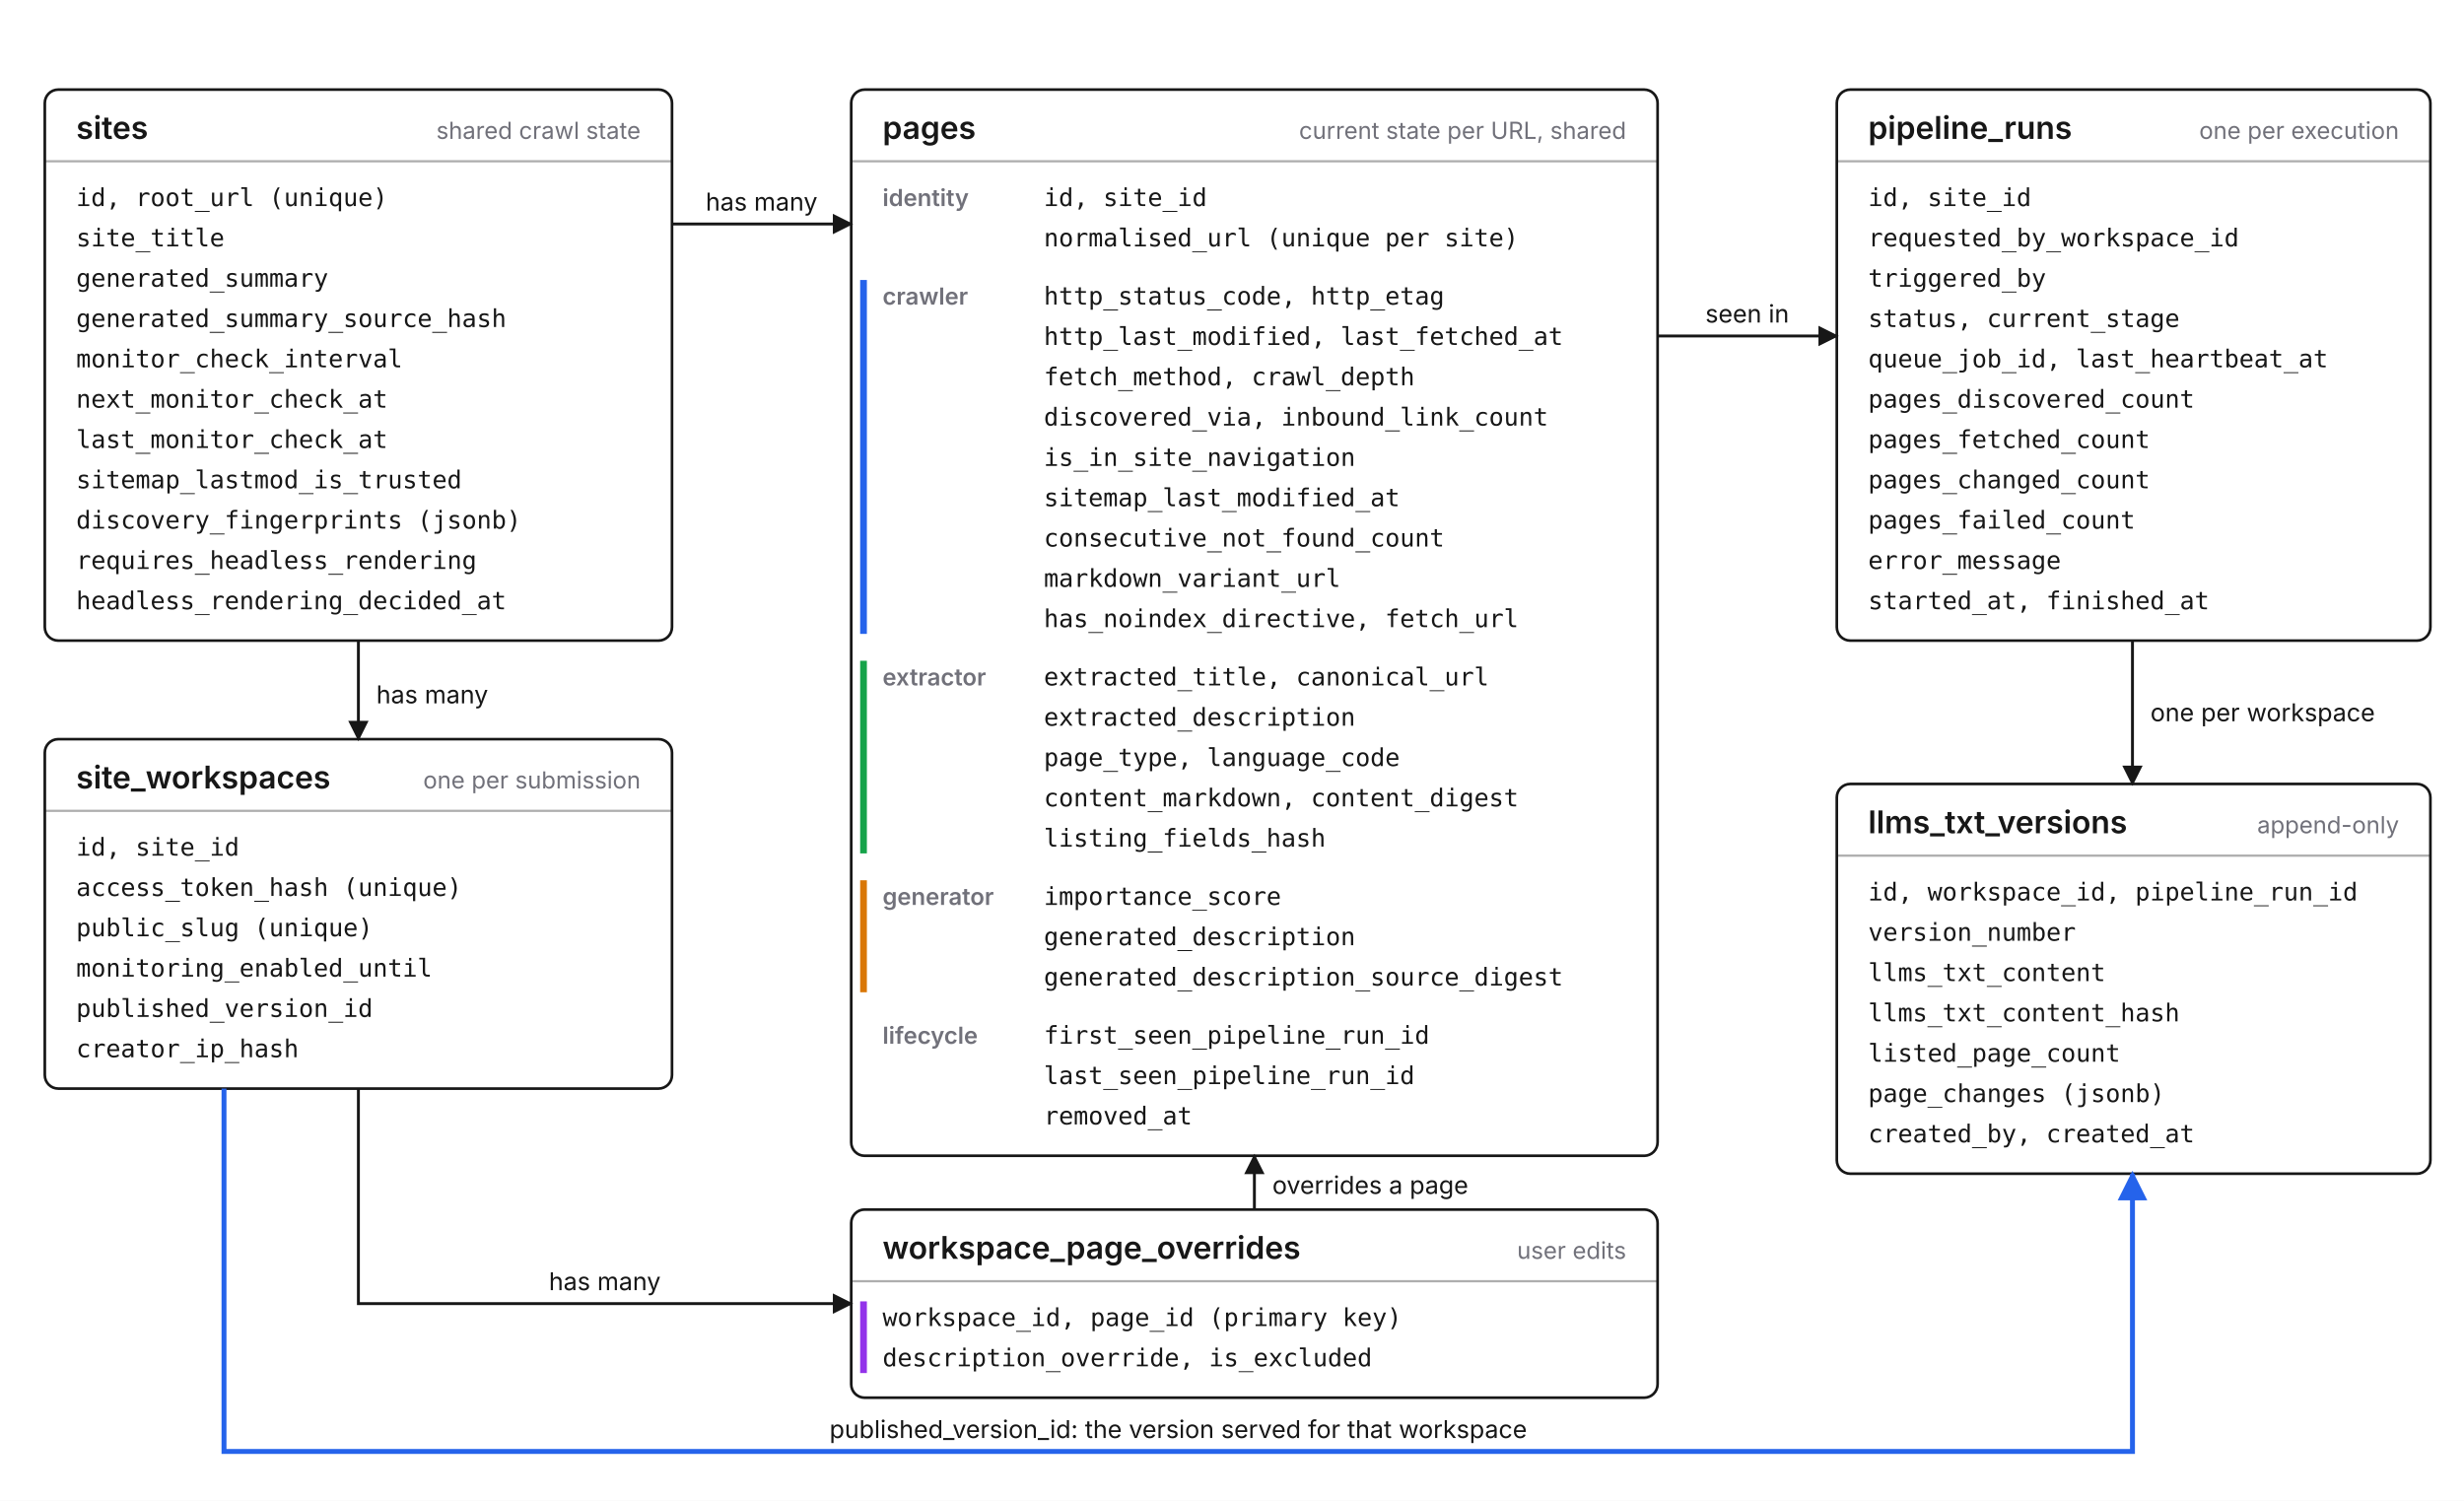
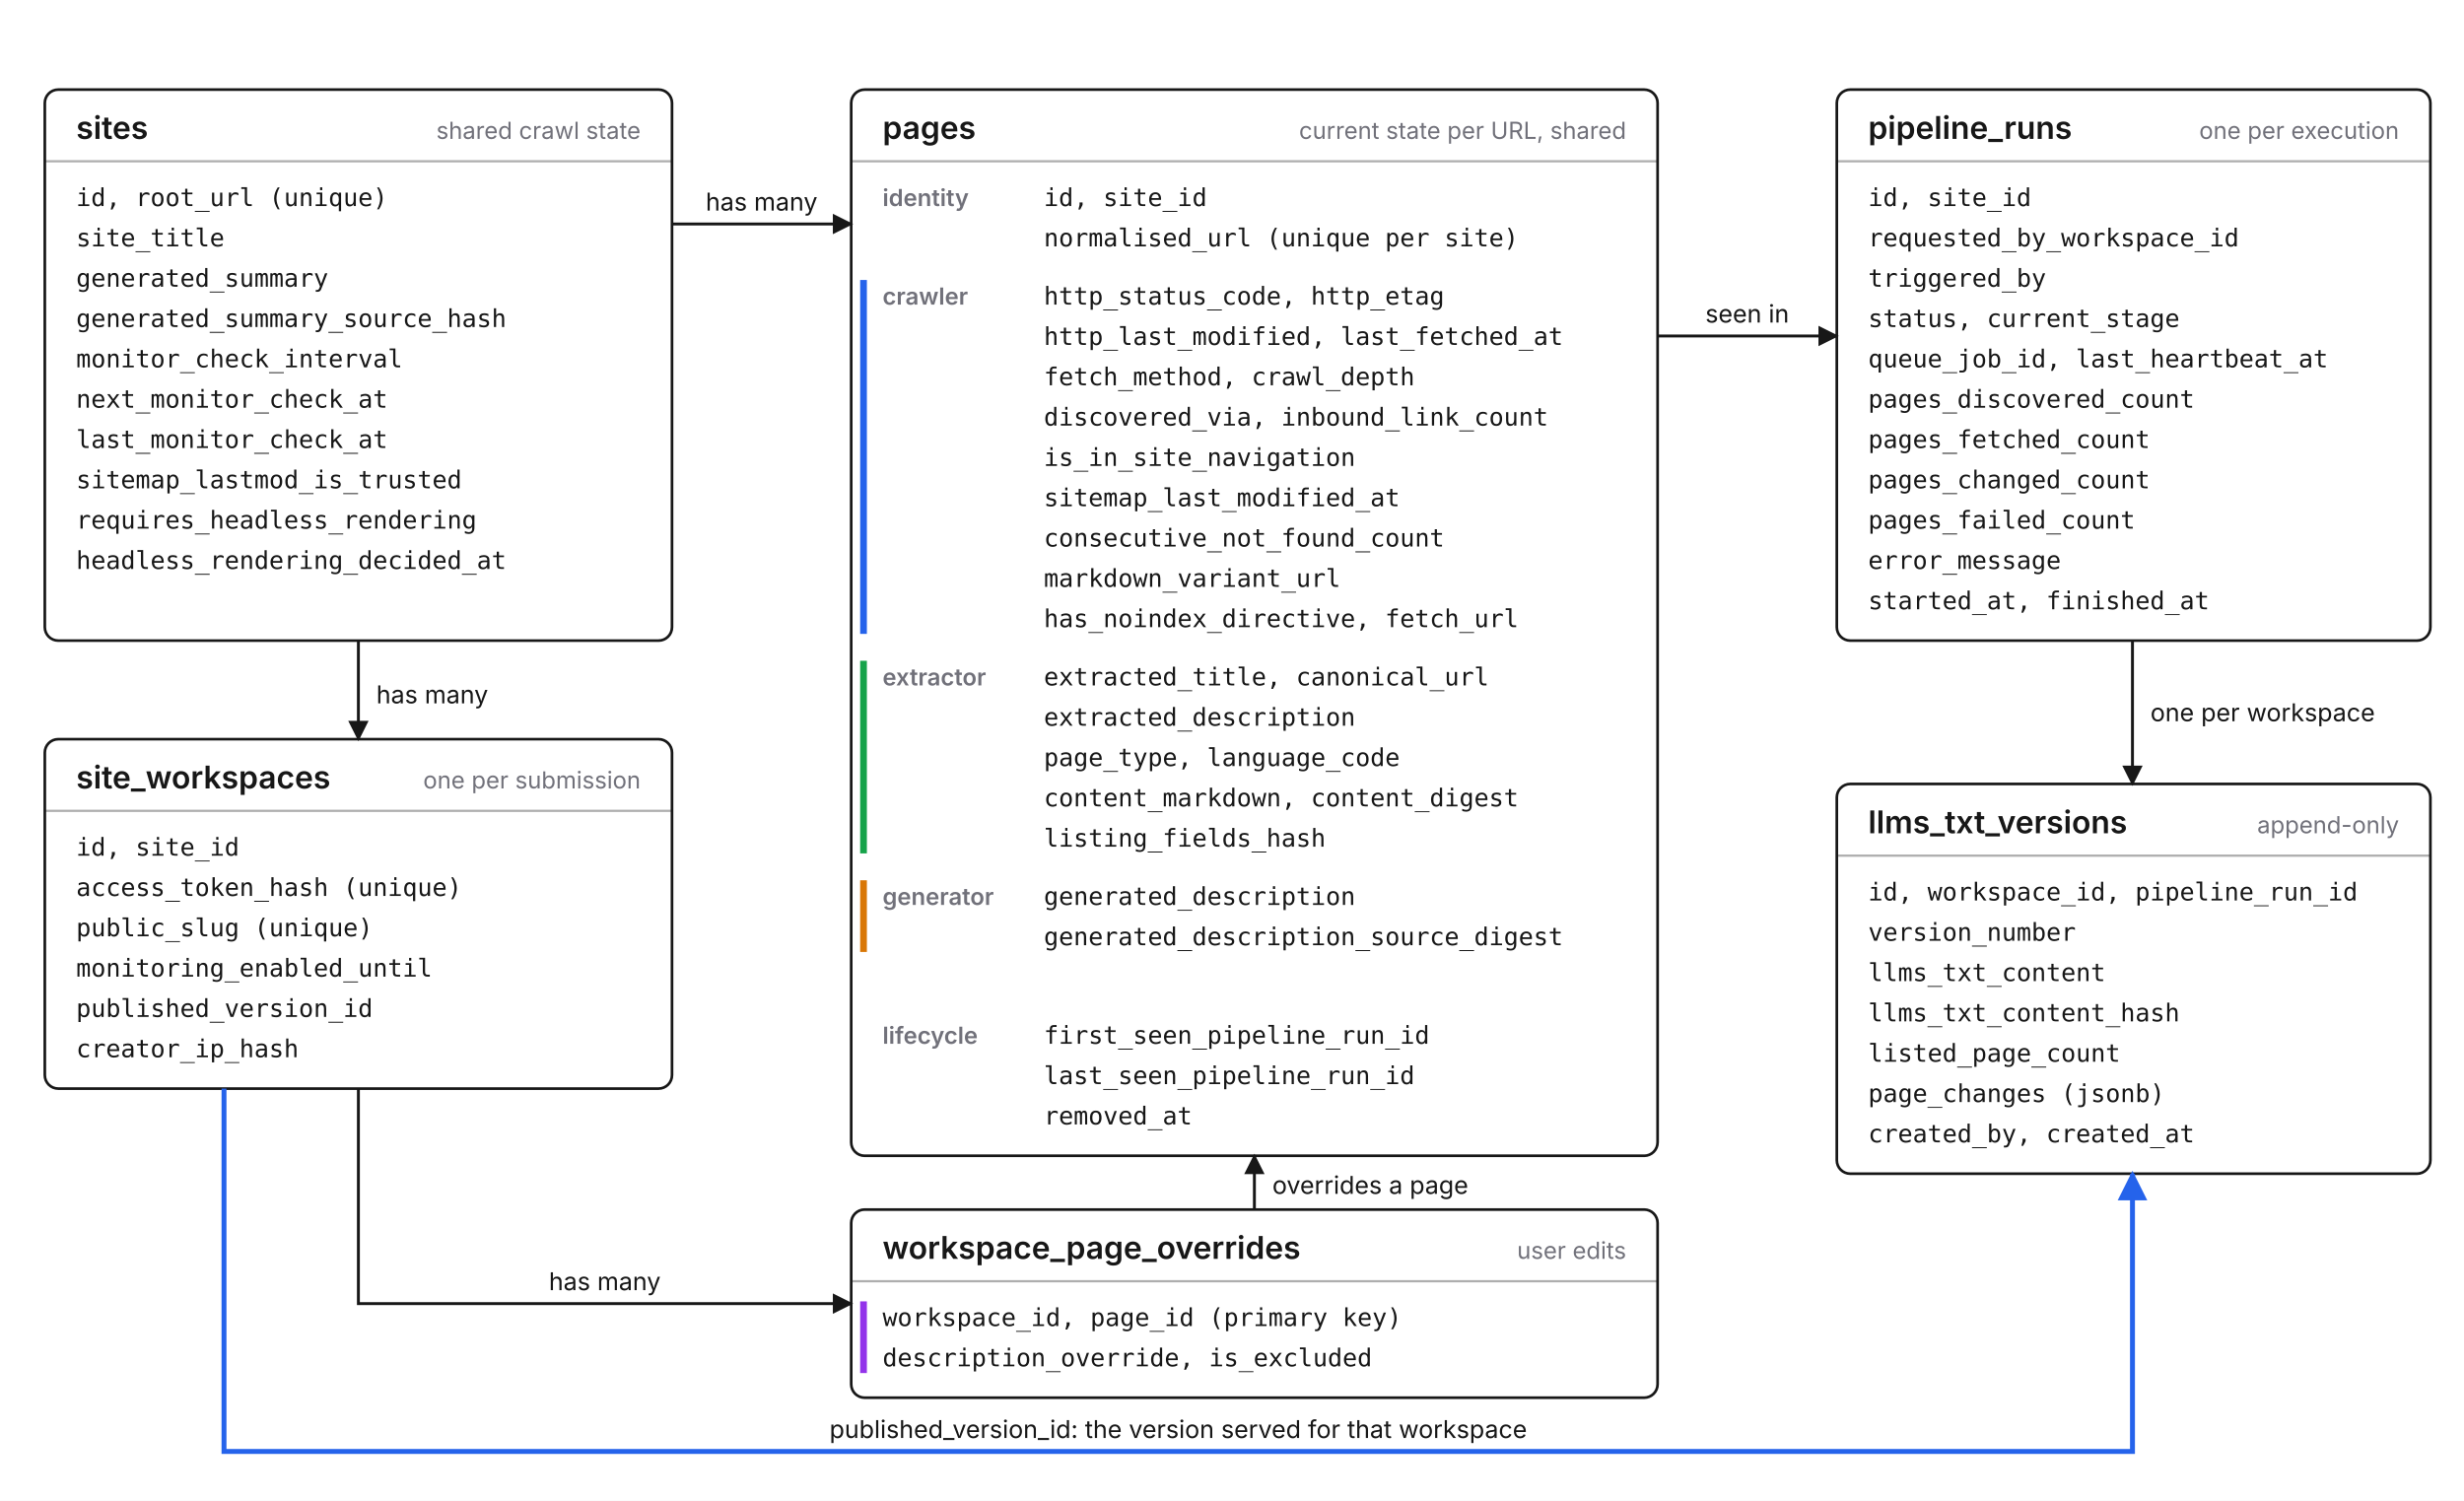
<svg xmlns="http://www.w3.org/2000/svg" width="1100" height="670" style="color:#171717;font-family:system-ui,-apple-system,'Segoe UI',sans-serif" viewBox="0 0 1100 670" role="img" aria-label="Six tables. A site has many pages and many workspaces. Crawl state lives on sites and pages and is shared; each workspace has its own access token, page overrides and published llms.txt version.">
  <style>
.b { fill: #fff; stroke: currentColor; stroke-width: 1.2; }
.sep { stroke: currentColor; stroke-width: 1; opacity: .35; }
.ln { fill: none; stroke: currentColor; stroke-width: 1.3; }
.ptr { fill: none; stroke: #2563eb; stroke-width: 2.2; }
.t { fill: currentColor; font-size: 14px; font-weight: 600; }
.n { fill: #71717a; font-size: 10.5px; }
.g { fill: #71717a; font-size: 10.5px; font-weight: 600; }
.f { fill: currentColor; font-size: 11px; font-family: ui-monospace, monospace; }
.l { fill: currentColor; font-size: 11px; }
.c1 { fill: #2563eb; }
.c2 { fill: #16a34a; }
.c3 { fill: #d97706; }
.c4 { fill: #9333ea; }
</style>
  <rect x="0" y="0" width="1100" height="670" fill="#ffffff" />
  <defs>
    <marker id="ar" viewBox="0 0 10 10" refX="9" refY="5" markerWidth="7" markerHeight="7" orient="auto-start-reverse">
      <path d="M0 0 L10 5 L0 10 z" fill="currentColor" />
    </marker>
    <marker id="arp" viewBox="0 0 10 10" refX="9" refY="5" markerWidth="6" markerHeight="6" orient="auto-start-reverse">
      <path d="M0 0 L10 5 L0 10 z" fill="#2563eb" />
    </marker>
  </defs>
  <rect class="b" x="20" y="40" width="280" height="246" rx="6" />
  <text class="t" x="34" y="62">sites</text>
  <text class="n" x="286" y="62" text-anchor="end">shared crawl state</text>
  <line class="sep" x1="20" y1="72" x2="300" y2="72" />
  <text class="f" x="34" y="92">id, root_url (unique)</text>
  <text class="f" x="34" y="110">site_title</text>
  <text class="f" x="34" y="128">generated_summary</text>
  <text class="f" x="34" y="146">generated_summary_source_hash</text>
  <text class="f" x="34" y="164">monitor_check_interval</text>
  <text class="f" x="34" y="182">next_monitor_check_at</text>
  <text class="f" x="34" y="200">last_monitor_check_at</text>
  <text class="f" x="34" y="218">sitemap_lastmod_is_trusted</text>
-   <text class="f" x="34" y="236">discovery_fingerprints (jsonb)</text>
-   <text class="f" x="34" y="254">requires_headless_rendering</text>
-   <text class="f" x="34" y="272">headless_rendering_decided_at</text>
+   <text class="f" x="34" y="236">requires_headless_rendering</text>
+   <text class="f" x="34" y="254">headless_rendering_decided_at</text>
  <rect class="b" x="20" y="330" width="280" height="156" rx="6" />
  <text class="t" x="34" y="352">site_workspaces</text>
  <text class="n" x="286" y="352" text-anchor="end">one per submission</text>
  <line class="sep" x1="20" y1="362" x2="300" y2="362" />
  <text class="f" x="34" y="382">id, site_id</text>
  <text class="f" x="34" y="400">access_token_hash (unique)</text>
  <text class="f" x="34" y="418">public_slug (unique)</text>
  <text class="f" x="34" y="436">monitoring_enabled_until</text>
  <text class="f" x="34" y="454">published_version_id</text>
  <text class="f" x="34" y="472">creator_ip_hash</text>
  <rect class="b" x="380" y="40" width="360" height="476" rx="6" />
  <text class="t" x="394" y="62">pages</text>
  <text class="n" x="726" y="62" text-anchor="end">current state per URL, shared</text>
  <line class="sep" x1="380" y1="72" x2="740" y2="72" />
  <text class="g" x="394" y="92">identity</text>
  <text class="f" x="466" y="92">id, site_id</text>
  <text class="f" x="466" y="110">normalised_url (unique per site)</text>
  <rect class="c1" x="384" y="125" width="3" height="158" />
  <text class="g" x="394" y="136">crawler</text>
  <text class="f" x="466" y="136">http_status_code, http_etag</text>
  <text class="f" x="466" y="154">http_last_modified, last_fetched_at</text>
  <text class="f" x="466" y="172">fetch_method, crawl_depth</text>
  <text class="f" x="466" y="190">discovered_via, inbound_link_count</text>
  <text class="f" x="466" y="208">is_in_site_navigation</text>
  <text class="f" x="466" y="226">sitemap_last_modified_at</text>
  <text class="f" x="466" y="244">consecutive_not_found_count</text>
  <text class="f" x="466" y="262">markdown_variant_url</text>
  <text class="f" x="466" y="280">has_noindex_directive, fetch_url</text>
  <rect class="c2" x="384" y="295" width="3" height="86" />
  <text class="g" x="394" y="306">extractor</text>
  <text class="f" x="466" y="306">extracted_title, canonical_url</text>
  <text class="f" x="466" y="324">extracted_description</text>
  <text class="f" x="466" y="342">page_type, language_code</text>
  <text class="f" x="466" y="360">content_markdown, content_digest</text>
  <text class="f" x="466" y="378">listing_fields_hash</text>
-   <rect class="c3" x="384" y="393" width="3" height="50" />
+   <rect class="c3" x="384" y="393" width="3" height="32" />
  <text class="g" x="394" y="404">generator</text>
-   <text class="f" x="466" y="404">importance_score</text>
-   <text class="f" x="466" y="422">generated_description</text>
-   <text class="f" x="466" y="440">generated_description_source_digest</text>
+   <text class="f" x="466" y="404">generated_description</text>
+   <text class="f" x="466" y="422">generated_description_source_digest</text>
  <text class="g" x="394" y="466">lifecycle</text>
  <text class="f" x="466" y="466">first_seen_pipeline_run_id</text>
  <text class="f" x="466" y="484">last_seen_pipeline_run_id</text>
  <text class="f" x="466" y="502">removed_at</text>
  <rect class="b" x="380" y="540" width="360" height="84" rx="6" />
  <rect class="c4" x="384" y="581" width="3" height="32" />
  <text class="t" x="394" y="562">workspace_page_overrides</text>
  <text class="n" x="726" y="562" text-anchor="end">user edits</text>
  <line class="sep" x1="380" y1="572" x2="740" y2="572" />
  <text class="f" x="394" y="592">workspace_id, page_id (primary key)</text>
  <text class="f" x="394" y="610">description_override, is_excluded</text>
  <rect class="b" x="820" y="40" width="265" height="246" rx="6" />
  <text class="t" x="834" y="62">pipeline_runs</text>
  <text class="n" x="1071" y="62" text-anchor="end">one per execution</text>
  <line class="sep" x1="820" y1="72" x2="1085" y2="72" />
  <text class="f" x="834" y="92">id, site_id</text>
  <text class="f" x="834" y="110">requested_by_workspace_id</text>
  <text class="f" x="834" y="128">triggered_by</text>
  <text class="f" x="834" y="146">status, current_stage</text>
  <text class="f" x="834" y="164">queue_job_id, last_heartbeat_at</text>
  <text class="f" x="834" y="182">pages_discovered_count</text>
  <text class="f" x="834" y="200">pages_fetched_count</text>
  <text class="f" x="834" y="218">pages_changed_count</text>
  <text class="f" x="834" y="236">pages_failed_count</text>
  <text class="f" x="834" y="254">error_message</text>
  <text class="f" x="834" y="272">started_at, finished_at</text>
  <rect class="b" x="820" y="350" width="265" height="174" rx="6" />
  <text class="t" x="834" y="372">llms_txt_versions</text>
  <text class="n" x="1071" y="372" text-anchor="end">append-only</text>
  <line class="sep" x1="820" y1="382" x2="1085" y2="382" />
  <text class="f" x="834" y="402">id, workspace_id, pipeline_run_id</text>
  <text class="f" x="834" y="420">version_number</text>
  <text class="f" x="834" y="438">llms_txt_content</text>
  <text class="f" x="834" y="456">llms_txt_content_hash</text>
  <text class="f" x="834" y="474">listed_page_count</text>
  <text class="f" x="834" y="492">page_changes (jsonb)</text>
  <text class="f" x="834" y="510">created_by, created_at</text>
  <line class="ln" x1="300" y1="100" x2="380" y2="100" marker-end="url(#ar)" />
  <text class="l" x="340" y="94" text-anchor="middle">has many</text>
  <line class="ln" x1="160" y1="286" x2="160" y2="330" marker-end="url(#ar)" />
  <text class="l" x="168" y="314">has many</text>
  <line class="ln" x1="740" y1="150" x2="820" y2="150" marker-end="url(#ar)" />
  <text class="l" x="780" y="144" text-anchor="middle">seen in</text>
  <line class="ln" x1="952" y1="286" x2="952" y2="350" marker-end="url(#ar)" />
  <text class="l" x="960" y="322">one per workspace</text>
  <line class="ln" x1="560" y1="540" x2="560" y2="516" marker-end="url(#ar)" />
  <text class="l" x="568" y="533">overrides a page</text>
  <polyline class="ln" points="160,486 160,582 380,582" marker-end="url(#ar)" />
  <text class="l" x="270" y="576" text-anchor="middle">has many</text>
  <polyline class="ptr" points="100,486 100,648 952,648 952,524" marker-end="url(#arp)" />
  <text class="l" x="526" y="642" text-anchor="middle">published_version_id: the version served for that workspace</text>
</svg>
